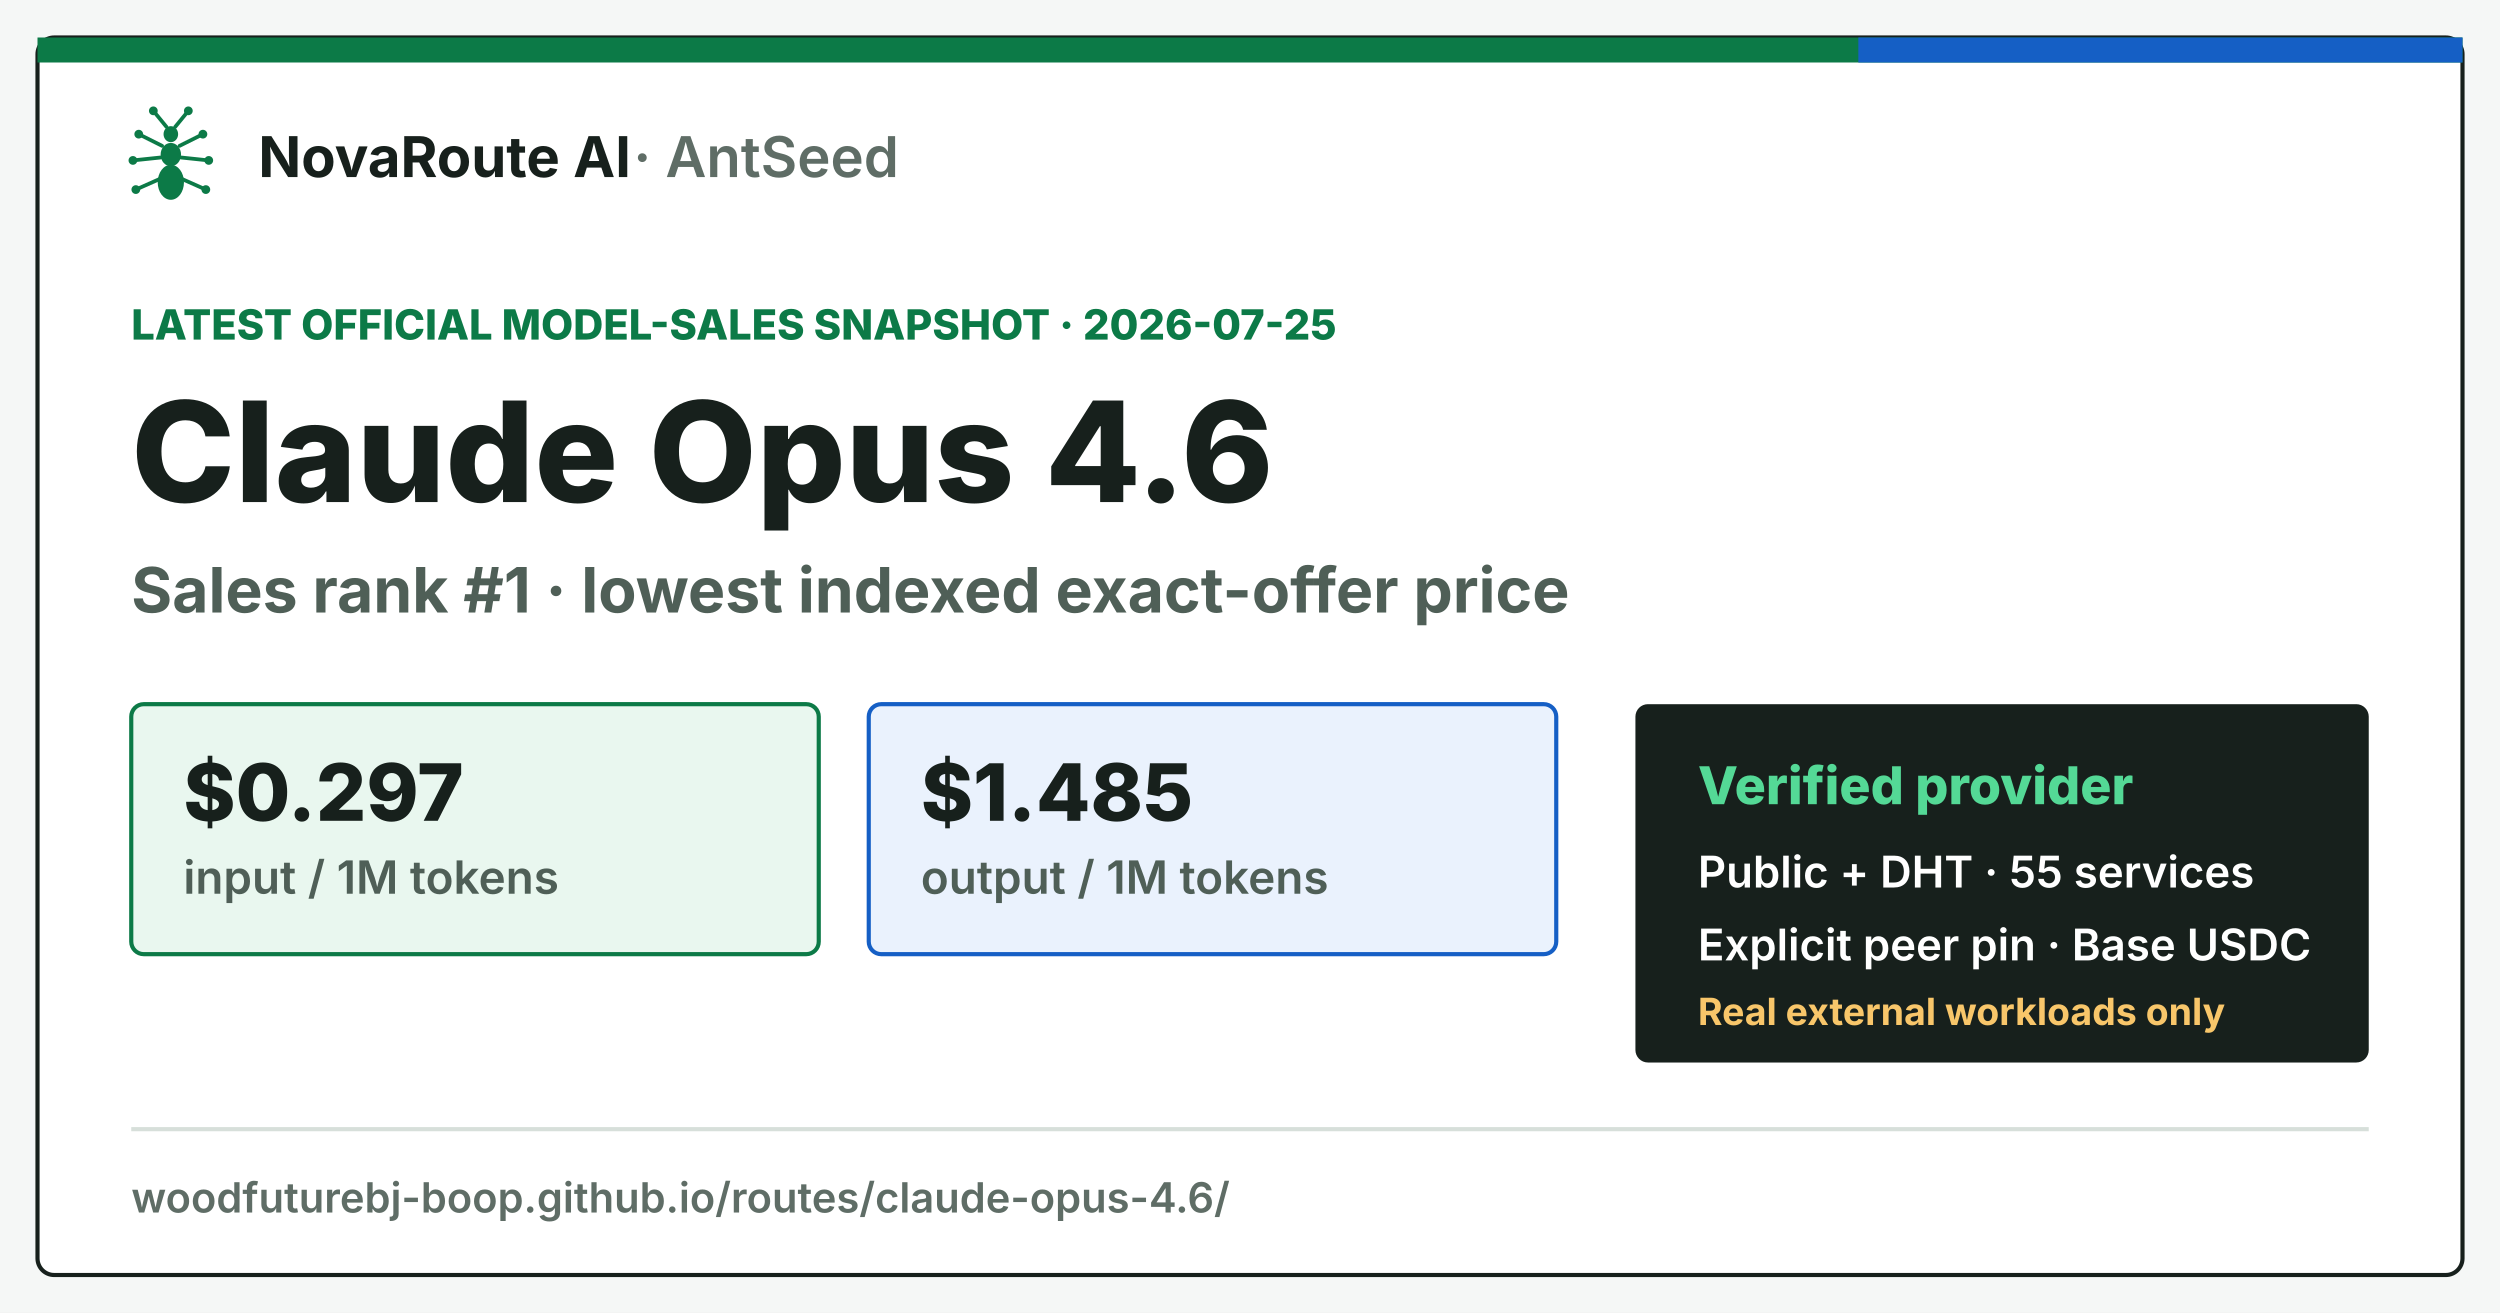
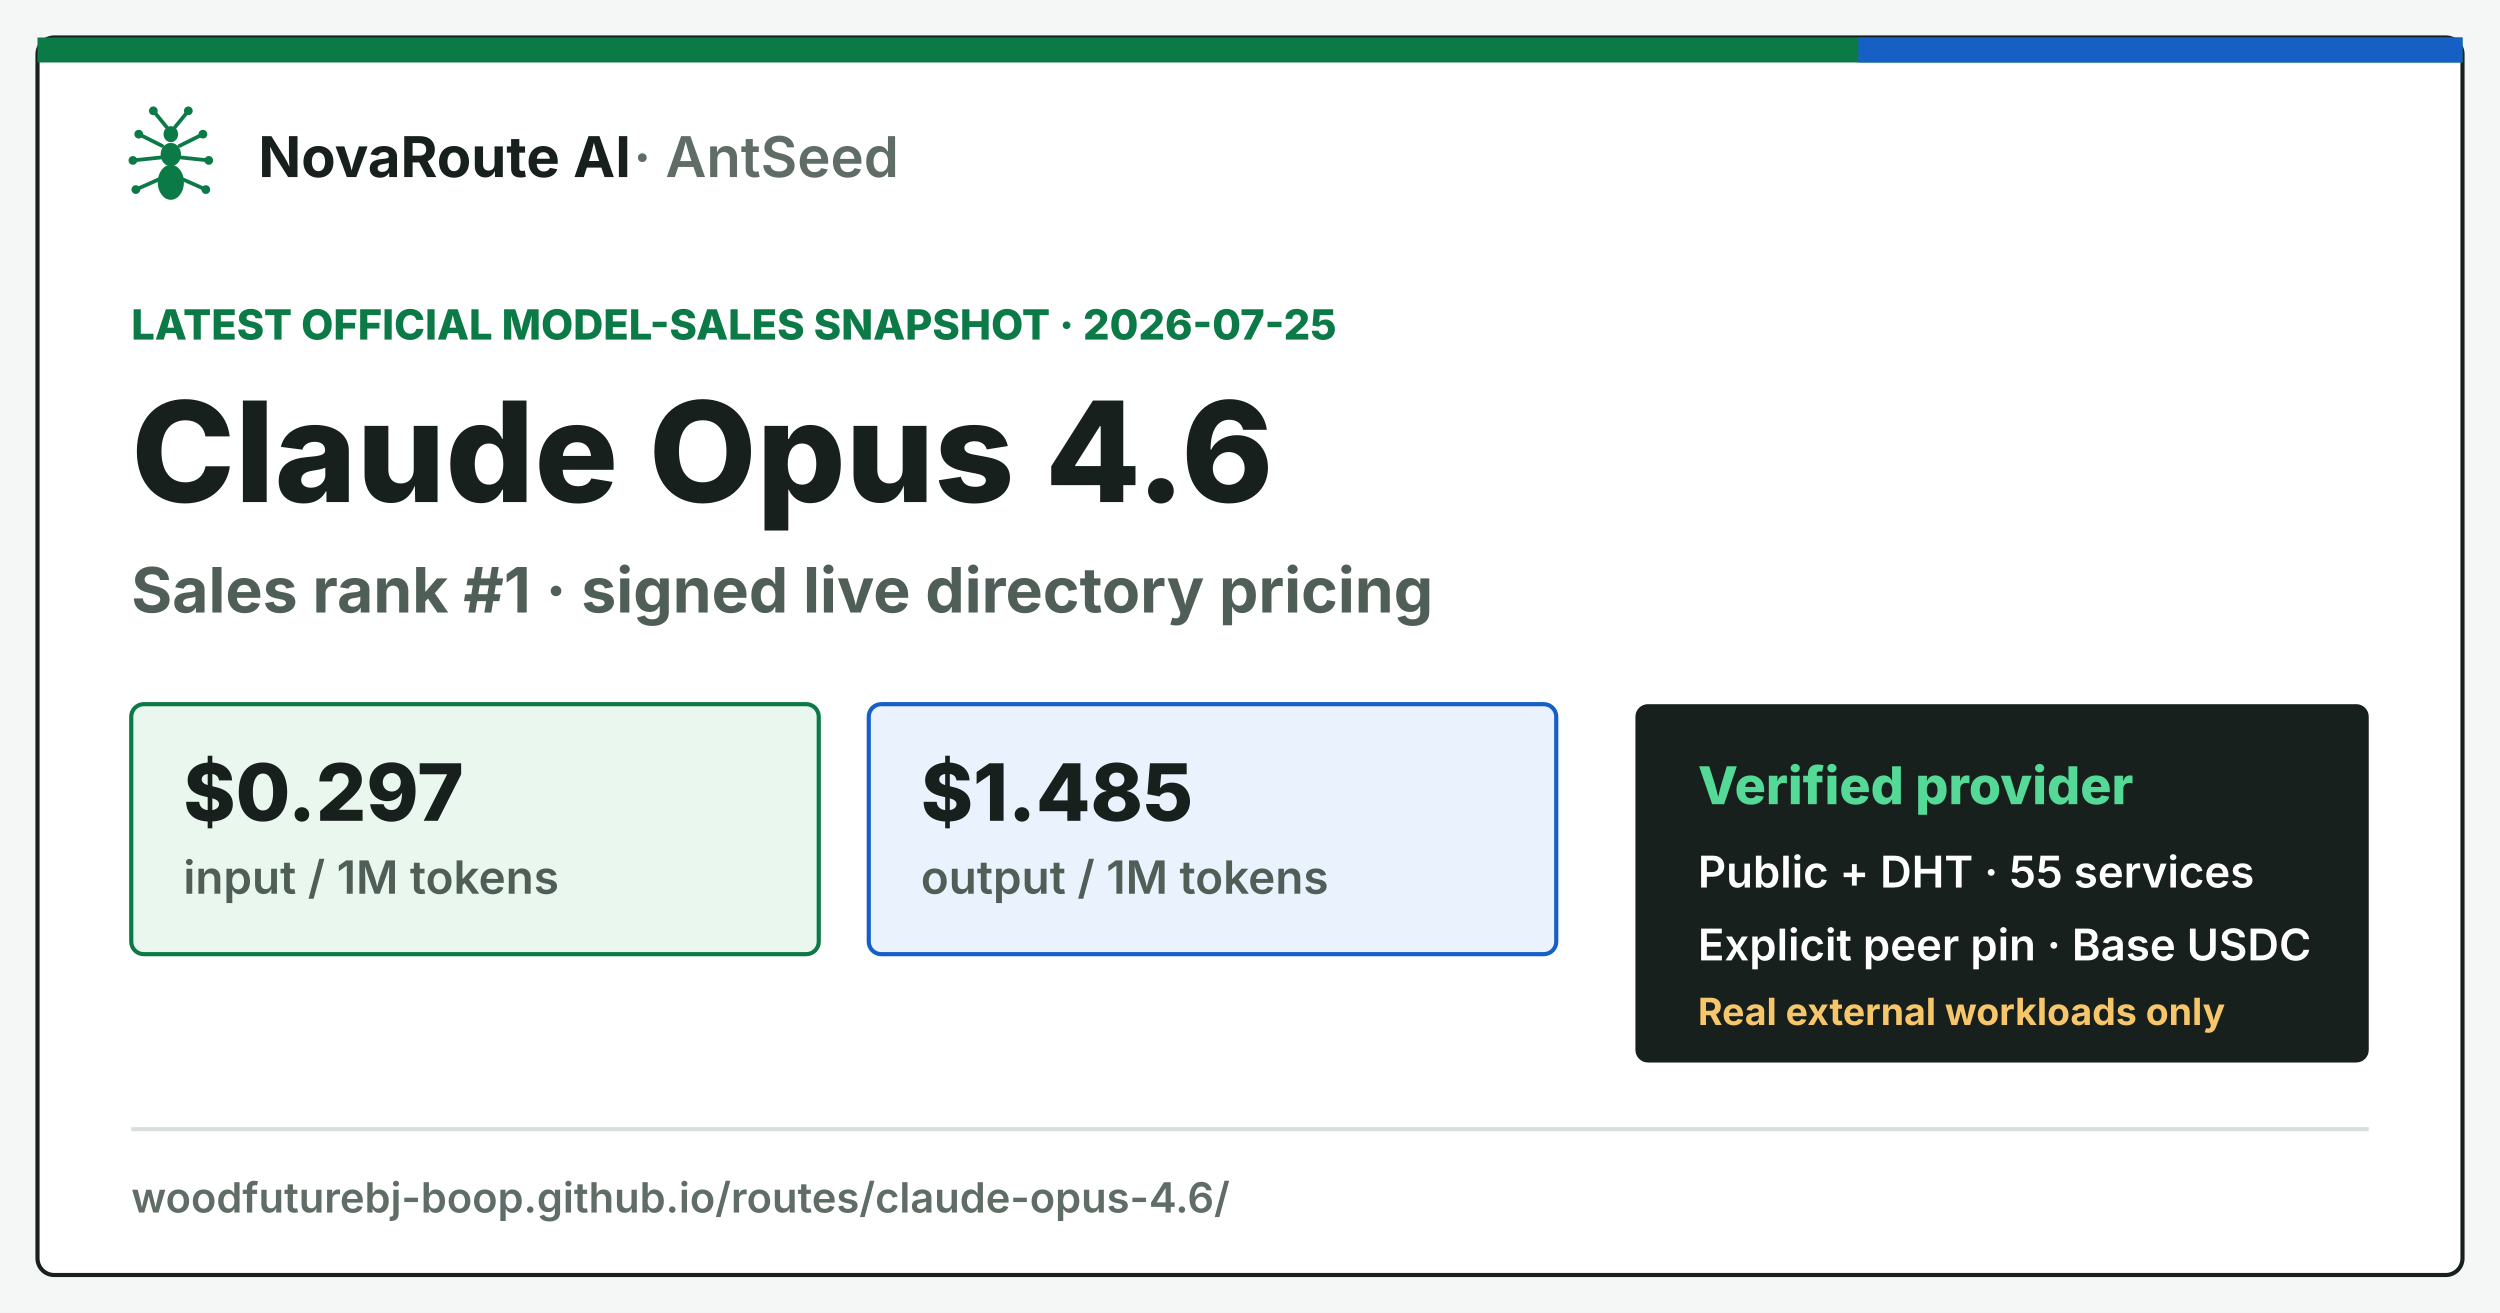
<svg xmlns="http://www.w3.org/2000/svg" width="1200" height="630" viewBox="0 0 1200 630" fill="none">
  <rect width="1200" height="630" fill="#F5F7F6" />
  <rect x="18" y="18" width="1164" height="594" rx="8" fill="#FFFFFF" stroke="#17201C" stroke-width="2" />
  <rect x="18" y="18" width="1164" height="12" fill="#0C7A47" />
  <rect x="892" y="18" width="290" height="12" fill="#155FC5" />
  <g transform="translate(54 49) scale(.7)" stroke="#0C7A47" stroke-width="2.6" stroke-linecap="round">
    <line x1="37" y1="17" x2="28" y2="6" />
    <line x1="43" y1="17" x2="52" y2="6" />
    <line x1="34" y1="30" x2="18" y2="22" />
    <line x1="46" y1="30" x2="62" y2="22" />
    <line x1="33" y1="38" x2="14" y2="40" />
    <line x1="47" y1="38" x2="66" y2="40" />
    <line x1="34" y1="52" x2="16" y2="60" />
    <line x1="46" y1="52" x2="64" y2="60" />
  </g>
  <g transform="translate(54 49) scale(.7)" fill="#0C7A47">
    <circle cx="28" cy="6" r="3" />
    <circle cx="52" cy="6" r="3" />
    <circle cx="18" cy="22" r="3" />
    <circle cx="62" cy="22" r="3" />
    <circle cx="14" cy="40" r="3" />
    <circle cx="66" cy="40" r="3" />
    <circle cx="16" cy="60" r="3" />
    <circle cx="64" cy="60" r="3" />
    <ellipse cx="40" cy="22" rx="5" ry="5.5" />
    <ellipse cx="40" cy="36" rx="7" ry="8" />
    <ellipse cx="40" cy="55" rx="9" ry="12" />
  </g>
  <text x="124" y="85" fill="#17201C" font-family="Inter, Arial, sans-serif" font-size="27" font-weight="700">NovaRoute AI</text>
  <text x="304" y="85" fill="#5F6D66" font-family="Inter, Arial, sans-serif" font-size="27" font-weight="600">· AntSeed</text>
  <text x="63" y="163" fill="#0C7A47" font-family="Inter, Arial, sans-serif" font-size="20" font-weight="800">LATEST OFFICIAL MODEL-SALES SNAPSHOT · 2026-07-25</text>
  <text x="63" y="241" fill="#17201C" font-family="Inter, Arial, sans-serif" font-size="67" font-weight="800">Claude Opus 4.6</text>
-   <text x="63" y="294" fill="#4F5F57" font-family="Inter, Arial, sans-serif" font-size="30" font-weight="650">Sales rank #1 · lowest indexed exact-offer price</text>
+   <text x="63" y="294" fill="#4F5F57" font-family="Inter, Arial, sans-serif" font-size="30" font-weight="650">Sales rank #1 · signed live directory pricing</text>
  <rect x="63" y="338" width="330" height="120" rx="6" fill="#E9F7EF" stroke="#0C7A47" stroke-width="2" />
  <text x="88" y="394" fill="#17201C" font-family="Inter, Arial, sans-serif" font-size="38" font-weight="800">$0.297</text>
  <text x="88" y="429" fill="#4F5F57" font-family="Inter, Arial, sans-serif" font-size="22" font-weight="600">input / 1M tokens</text>
  <rect x="417" y="338" width="330" height="120" rx="6" fill="#EAF2FD" stroke="#155FC5" stroke-width="2" />
  <text x="442" y="394" fill="#17201C" font-family="Inter, Arial, sans-serif" font-size="38" font-weight="800">$1.485</text>
  <text x="442" y="429" fill="#4F5F57" font-family="Inter, Arial, sans-serif" font-size="22" font-weight="600">output / 1M tokens</text>
  <rect x="785" y="338" width="352" height="172" rx="6" fill="#17201C" />
  <text x="815" y="386" fill="#54D996" font-family="Inter, Arial, sans-serif" font-size="25" font-weight="800">Verified provider</text>
  <text x="815" y="426" fill="#FFFFFF" font-family="Inter, Arial, sans-serif" font-size="21" font-weight="600">Public + DHT · 55 services</text>
  <text x="815" y="461" fill="#FFFFFF" font-family="Inter, Arial, sans-serif" font-size="21" font-weight="600">Explicit peer pin · Base USDC</text>
  <text x="815" y="492" fill="#F8C66A" font-family="Inter, Arial, sans-serif" font-size="18" font-weight="700">Real external workloads only</text>
  <line x1="63" y1="542" x2="1137" y2="542" stroke="#D7DFDA" stroke-width="2" />
  <text x="63" y="582" fill="#5F6D66" font-family="Inter, Arial, sans-serif" font-size="20" font-weight="600">woodfuturebj-boop.github.io/routes/claude-opus-4.6/</text>
</svg>
